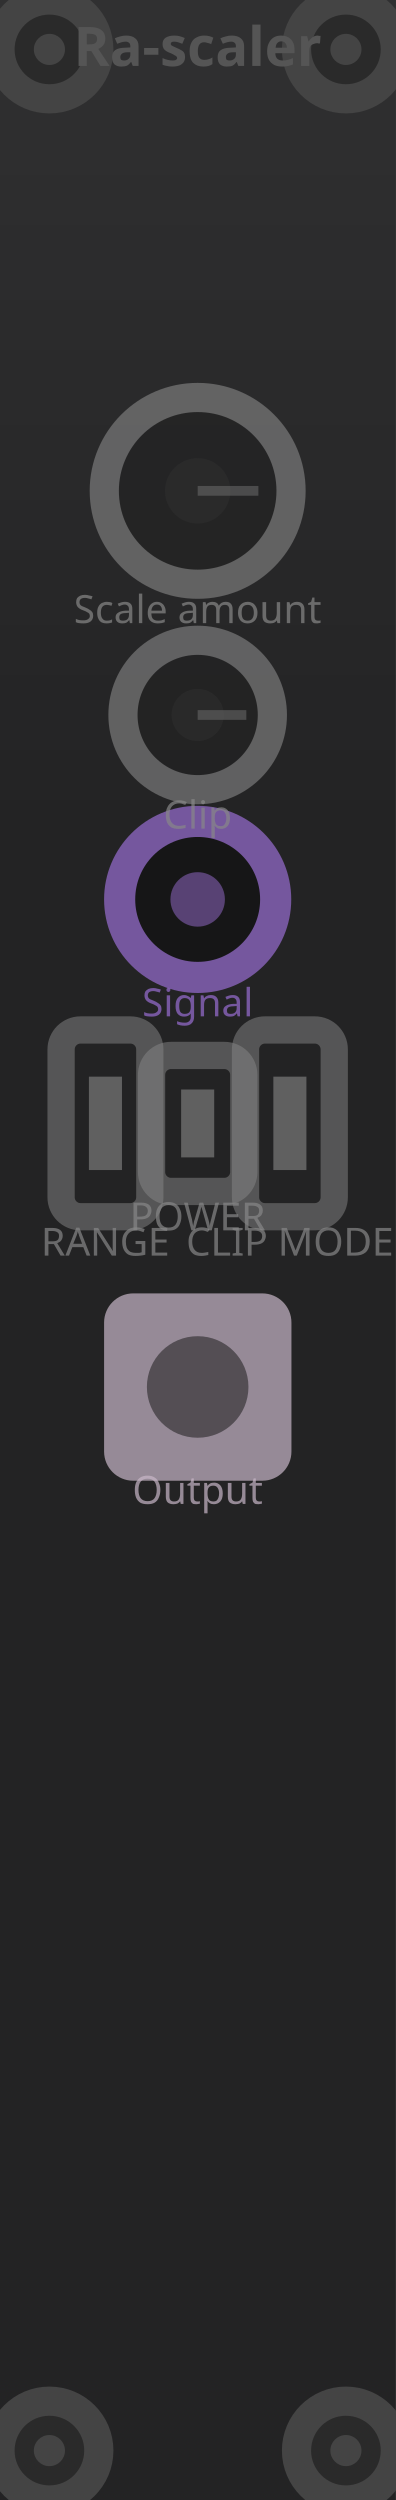
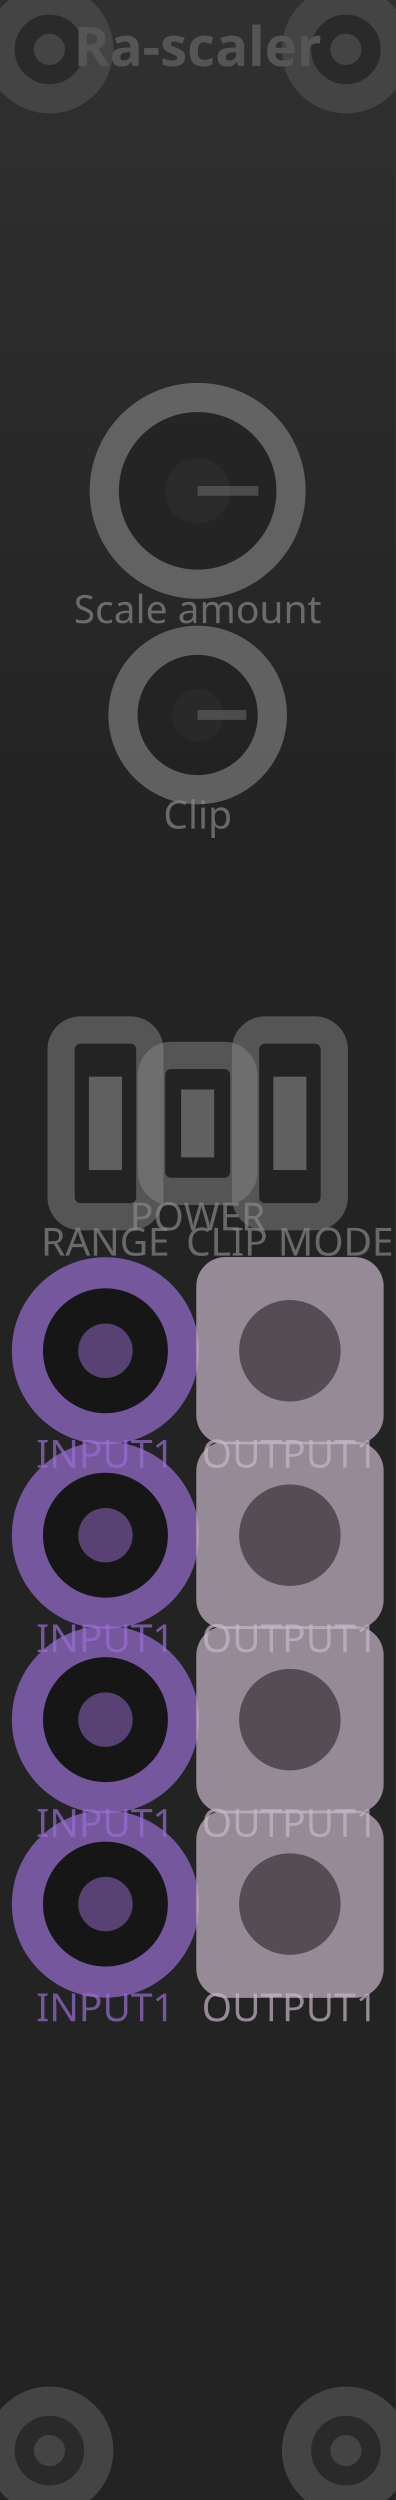
<svg xmlns="http://www.w3.org/2000/svg" viewBox="0 0 20.32 128.5" width="20.32mm" height="128.5mm">
  <g id="layer-background">
    <rect x="0.3" y="0.3" width="19.72" height="127.9" fill="none" stroke="#333" stroke-width="1.5" />
    <rect x="0" y="0.000" width="20.32" height="1.295" fill="#303031" />
    <rect x="0" y="1.285" width="20.32" height="1.295" fill="#303031" />
    <rect x="0" y="2.570" width="20.32" height="1.295" fill="#2f2f30" />
    <rect x="0" y="3.855" width="20.32" height="1.295" fill="#2f2f30" />
    <rect x="0" y="5.140" width="20.32" height="1.295" fill="#2e2e2f" />
    <rect x="0" y="6.425" width="20.32" height="1.295" fill="#2e2e2f" />
    <rect x="0" y="7.710" width="20.32" height="1.295" fill="#2e2e2f" />
    <rect x="0" y="8.995" width="20.32" height="1.295" fill="#2d2d2e" />
    <rect x="0" y="10.280" width="20.32" height="1.295" fill="#2d2d2e" />
    <rect x="0" y="11.565" width="20.32" height="1.295" fill="#2c2c2d" />
    <rect x="0" y="12.850" width="20.32" height="1.295" fill="#2c2c2d" />
    <rect x="0" y="14.135" width="20.32" height="1.295" fill="#2c2c2d" />
    <rect x="0" y="15.420" width="20.32" height="1.295" fill="#2b2b2c" />
    <rect x="0" y="16.705" width="20.32" height="1.295" fill="#2b2b2c" />
    <rect x="0" y="17.990" width="20.32" height="1.295" fill="#2a2a2b" />
    <rect x="0" y="19.275" width="20.32" height="1.295" fill="#2a2a2b" />
    <rect x="0" y="20.560" width="20.32" height="1.295" fill="#2a2a2b" />
    <rect x="0" y="21.845" width="20.32" height="1.295" fill="#29292a" />
    <rect x="0" y="23.130" width="20.32" height="1.295" fill="#29292a" />
    <rect x="0" y="24.415" width="20.32" height="1.295" fill="#29292a" />
    <rect x="0" y="25.700" width="20.32" height="1.295" fill="#282829" />
    <rect x="0" y="26.985" width="20.32" height="1.295" fill="#282829" />
    <rect x="0" y="28.270" width="20.32" height="1.295" fill="#272728" />
    <rect x="0" y="29.555" width="20.32" height="1.295" fill="#272728" />
    <rect x="0" y="30.840" width="20.32" height="1.295" fill="#272728" />
    <rect x="0" y="32.125" width="20.32" height="1.295" fill="#262627" />
    <rect x="0" y="33.410" width="20.32" height="1.295" fill="#262627" />
    <rect x="0" y="34.695" width="20.32" height="1.295" fill="#252526" />
    <rect x="0" y="35.980" width="20.32" height="1.295" fill="#252526" />
    <rect x="0" y="37.265" width="20.32" height="1.295" fill="#252526" />
    <rect x="0" y="38.550" width="20.32" height="1.295" fill="#242425" />
    <rect x="0" y="39.835" width="20.32" height="1.295" fill="#242425" />
    <rect x="0" y="41.120" width="20.32" height="1.295" fill="#232324" />
    <rect x="0" y="42.405" width="20.32" height="1.295" fill="#232324" />
    <rect x="0" y="43.690" width="20.32" height="1.295" fill="#232324" />
    <rect x="0" y="44.975" width="20.32" height="1.295" fill="#232324" />
    <rect x="0" y="46.260" width="20.32" height="1.295" fill="#232324" />
    <rect x="0" y="47.545" width="20.32" height="1.295" fill="#232324" />
    <rect x="0" y="48.830" width="20.32" height="1.295" fill="#232324" />
    <rect x="0" y="50.115" width="20.32" height="1.295" fill="#232324" />
    <rect x="0" y="51.400" width="20.32" height="1.295" fill="#232324" />
    <rect x="0" y="52.685" width="20.32" height="1.295" fill="#232324" />
    <rect x="0" y="53.970" width="20.32" height="1.295" fill="#232324" />
    <rect x="0" y="55.255" width="20.32" height="1.295" fill="#232324" />
    <rect x="0" y="56.540" width="20.32" height="1.295" fill="#232324" />
    <rect x="0" y="57.825" width="20.32" height="1.295" fill="#232324" />
    <rect x="0" y="59.110" width="20.32" height="1.295" fill="#232324" />
    <rect x="0" y="60.395" width="20.32" height="1.295" fill="#232324" />
    <rect x="0" y="61.680" width="20.32" height="1.295" fill="#232324" />
    <rect x="0" y="62.965" width="20.32" height="1.295" fill="#232324" />
    <rect x="0" y="64.250" width="20.32" height="1.295" fill="#232324" />
    <rect x="0" y="65.535" width="20.32" height="1.295" fill="#232324" />
    <rect x="0" y="66.820" width="20.32" height="1.295" fill="#232324" />
    <rect x="0" y="68.105" width="20.32" height="1.295" fill="#232324" />
    <rect x="0" y="69.390" width="20.32" height="1.295" fill="#232324" />
    <rect x="0" y="70.675" width="20.32" height="1.295" fill="#232324" />
    <rect x="0" y="71.960" width="20.32" height="1.295" fill="#232324" />
    <rect x="0" y="73.245" width="20.32" height="1.295" fill="#232324" />
    <rect x="0" y="74.530" width="20.32" height="1.295" fill="#232324" />
    <rect x="0" y="75.815" width="20.32" height="1.295" fill="#232324" />
    <rect x="0" y="77.100" width="20.32" height="1.295" fill="#232324" />
    <rect x="0" y="78.385" width="20.32" height="1.295" fill="#232324" />
    <rect x="0" y="79.670" width="20.32" height="1.295" fill="#232324" />
    <rect x="0" y="80.955" width="20.32" height="1.295" fill="#232324" />
    <rect x="0" y="82.240" width="20.32" height="1.295" fill="#232324" />
    <rect x="0" y="83.525" width="20.32" height="1.295" fill="#232324" />
    <rect x="0" y="84.810" width="20.32" height="1.295" fill="#232324" />
    <rect x="0" y="86.095" width="20.32" height="1.295" fill="#232324" />
    <rect x="0" y="87.380" width="20.32" height="1.295" fill="#232324" />
    <rect x="0" y="88.665" width="20.32" height="1.295" fill="#232324" />
    <rect x="0" y="89.950" width="20.32" height="1.295" fill="#232324" />
    <rect x="0" y="91.235" width="20.32" height="1.295" fill="#232324" />
    <rect x="0" y="92.520" width="20.32" height="1.295" fill="#232324" />
    <rect x="0" y="93.805" width="20.32" height="1.295" fill="#232324" />
    <rect x="0" y="95.090" width="20.32" height="1.295" fill="#232324" />
    <rect x="0" y="96.375" width="20.32" height="1.295" fill="#232324" />
    <rect x="0" y="97.660" width="20.32" height="1.295" fill="#232324" />
    <rect x="0" y="98.945" width="20.32" height="1.295" fill="#232324" />
    <rect x="0" y="100.230" width="20.32" height="1.295" fill="#232324" />
    <rect x="0" y="101.515" width="20.32" height="1.295" fill="#232324" />
    <rect x="0" y="102.800" width="20.32" height="1.295" fill="#232324" />
    <rect x="0" y="104.085" width="20.32" height="1.295" fill="#232324" />
    <rect x="0" y="105.370" width="20.32" height="1.295" fill="#232324" />
    <rect x="0" y="106.655" width="20.32" height="1.295" fill="#232324" />
    <rect x="0" y="107.940" width="20.32" height="1.295" fill="#232324" />
    <rect x="0" y="109.225" width="20.32" height="1.295" fill="#232324" />
    <rect x="0" y="110.510" width="20.32" height="1.295" fill="#232324" />
    <rect x="0" y="111.795" width="20.32" height="1.295" fill="#232324" />
    <rect x="0" y="113.080" width="20.32" height="1.295" fill="#232324" />
    <rect x="0" y="114.365" width="20.32" height="1.295" fill="#232324" />
    <rect x="0" y="115.650" width="20.32" height="1.295" fill="#232324" />
    <rect x="0" y="116.935" width="20.32" height="1.295" fill="#232324" />
    <rect x="0" y="118.220" width="20.32" height="1.295" fill="#232324" />
    <rect x="0" y="119.505" width="20.32" height="1.295" fill="#232324" />
    <rect x="0" y="120.790" width="20.32" height="1.295" fill="#232324" />
    <rect x="0" y="122.075" width="20.32" height="1.295" fill="#232324" />
    <rect x="0" y="123.360" width="20.32" height="1.295" fill="#232324" />
    <rect x="0" y="124.645" width="20.32" height="1.295" fill="#232324" />
    <rect x="0" y="125.930" width="20.32" height="1.295" fill="#232324" />
    <rect x="0" y="127.215" width="20.32" height="1.295" fill="#232324" />
  </g>
  <g id="layer-outlines">
    <circle cx="2.54" cy="2.54" r="2.54" fill="#2a2a2a" stroke="#444" stroke-width="1.5" />
    <circle cx="2.54" cy="2.54" r="0.8" fill="#444" />
    <circle cx="2.54" cy="125.96" r="2.54" fill="#2a2a2a" stroke="#444" stroke-width="1.5" />
    <circle cx="2.54" cy="125.96" r="0.8" fill="#444" />
    <circle cx="17.78" cy="2.54" r="2.54" fill="#2a2a2a" stroke="#444" stroke-width="1.5" />
    <circle cx="17.78" cy="2.54" r="0.8" fill="#444" />
    <circle cx="17.78" cy="125.96" r="2.54" fill="#2a2a2a" stroke="#444" stroke-width="1.5" />
    <circle cx="17.78" cy="125.96" r="0.8" fill="#444" />
    <circle cx="10.16" cy="25.23" r="4.80" fill="#222" stroke="#888" stroke-width="1.5" opacity="0.6" />
    <circle cx="10.16" cy="25.23" r="1.68" fill="#333" opacity="0.4" />
    <line x1="10.16" y1="25.23" x2="13.28" y2="25.23" stroke="#666" stroke-width="0.5" opacity="0.6" />
    <circle cx="10.16" cy="36.75" r="3.84" fill="#222" stroke="#888" stroke-width="1.5" opacity="0.6" />
    <circle cx="10.16" cy="36.75" r="1.34" fill="#333" opacity="0.4" />
    <line x1="10.16" y1="36.75" x2="12.66" y2="36.75" stroke="#666" stroke-width="0.5" opacity="0.6" />
-     <circle cx="10.16" cy="46.23" r="4.01" fill="#111" stroke="#996dd2" stroke-width="1.6" opacity="0.7" />
-     <circle cx="10.16" cy="46.23" r="1.40" fill="#996dd2" opacity="0.5" />
    <rect x="3.14" y="52.94" width="4.56" height="9.60" rx="1" fill="none" stroke="#888" stroke-width="1.4" opacity="0.5" />
    <line x1="5.42" y1="60.14" x2="5.42" y2="55.34" stroke="#888" stroke-width="1.7" opacity="0.6" />
    <rect x="7.79" y="54.25" width="4.74" height="6.99" rx="1" fill="none" stroke="#888" stroke-width="1.4" opacity="0.5" />
    <line x1="10.16" y1="59.49" x2="10.16" y2="56.00" stroke="#888" stroke-width="1.7" opacity="0.6" />
    <rect x="12.62" y="52.94" width="4.56" height="9.60" rx="1" fill="none" stroke="#888" stroke-width="1.4" opacity="0.5" />
    <line x1="14.90" y1="60.14" x2="14.90" y2="55.34" stroke="#888" stroke-width="1.7" opacity="0.6" />
-     <rect x="5.35" y="66.48" width="9.63" height="9.63" rx="1.5" fill="#c8b7c7" opacity="0.7" />
-     <circle cx="10.16" cy="71.29" r="2.61" fill="#111" opacity="0.5" />
+     <circle cx="5.42" cy="69.43" r="4.01" fill="#111" stroke="#996dd2" stroke-width="1.6" opacity="0.7" />
+     <circle cx="5.42" cy="69.43" r="1.40" fill="#996dd2" opacity="0.5" />
+     <rect x="10.09" y="64.61" width="9.63" height="9.63" rx="1.5" fill="#c8b7c7" opacity="0.7" />
+     <circle cx="14.90" cy="69.43" r="2.61" fill="#111" opacity="0.5" />
+     <circle cx="5.42" cy="78.91" r="4.01" fill="#111" stroke="#996dd2" stroke-width="1.6" opacity="0.7" />
+     <circle cx="5.42" cy="78.91" r="1.40" fill="#996dd2" opacity="0.5" />
+     <rect x="10.09" y="74.10" width="9.63" height="9.63" rx="1.5" fill="#c8b7c7" opacity="0.7" />
+     <circle cx="14.90" cy="78.91" r="2.61" fill="#111" opacity="0.5" />
+     <circle cx="5.42" cy="88.39" r="4.01" fill="#111" stroke="#996dd2" stroke-width="1.6" opacity="0.7" />
+     <circle cx="5.42" cy="88.39" r="1.40" fill="#996dd2" opacity="0.5" />
+     <rect x="10.09" y="83.58" width="9.63" height="9.63" rx="1.5" fill="#c8b7c7" opacity="0.7" />
+     <circle cx="14.90" cy="88.39" r="2.61" fill="#111" opacity="0.5" />
+     <circle cx="5.42" cy="97.87" r="4.01" fill="#111" stroke="#996dd2" stroke-width="1.6" opacity="0.7" />
+     <circle cx="5.42" cy="97.87" r="1.40" fill="#996dd2" opacity="0.5" />
+     <rect x="10.09" y="93.06" width="9.63" height="9.63" rx="1.5" fill="#c8b7c7" opacity="0.7" />
+     <circle cx="14.90" cy="97.87" r="2.61" fill="#111" opacity="0.5" />
  </g>
  <g id="layer-text">
    <text x="10.16" y="3.39" fill="#555" font-family="sans-serif" font-size="2.8" text-anchor="middle" font-weight="bold">Ra-scaler</text>
    <text x="10.16" y="32.03" fill="#888" font-family="sans-serif" font-size="2.0" text-anchor="middle" opacity="0.7">Scale amount</text>
    <text x="10.16" y="42.59" fill="#888" font-family="sans-serif" font-size="2.0" text-anchor="middle" opacity="0.7">Clip</text>
-     <text x="10.16" y="52.24" fill="#996dd2" font-family="sans-serif" font-size="2.0" text-anchor="middle" opacity="0.7">Signal</text>
    <text x="5.42" y="64.54" fill="#888" font-family="sans-serif" font-size="2.0" text-anchor="middle" opacity="0.7">RANGE</text>
    <text x="10.16" y="63.24" fill="#888" font-family="sans-serif" font-size="2.0" text-anchor="middle" opacity="0.7">POWER</text>
    <text x="14.90" y="64.54" fill="#888" font-family="sans-serif" font-size="2.0" text-anchor="middle" opacity="0.7">CLIP MODE</text>
-     <text x="10.16" y="77.30" fill="#c8b7c7" font-family="sans-serif" font-size="2.0" text-anchor="middle" opacity="0.7">Output</text>
+     <text x="5.42" y="75.44" fill="#996dd2" font-family="sans-serif" font-size="2.0" text-anchor="middle" opacity="0.7">INPUT1</text>
+     <text x="14.90" y="75.44" fill="#c8b7c7" font-family="sans-serif" font-size="2.0" text-anchor="middle" opacity="0.7">OUTPUT1</text>
+     <text x="5.42" y="84.92" fill="#996dd2" font-family="sans-serif" font-size="2.0" text-anchor="middle" opacity="0.7">INPUT1</text>
+     <text x="14.90" y="84.92" fill="#c8b7c7" font-family="sans-serif" font-size="2.0" text-anchor="middle" opacity="0.7">OUTPUT1</text>
+     <text x="5.42" y="94.41" fill="#996dd2" font-family="sans-serif" font-size="2.0" text-anchor="middle" opacity="0.7">INPUT1</text>
+     <text x="14.90" y="94.41" fill="#c8b7c7" font-family="sans-serif" font-size="2.0" text-anchor="middle" opacity="0.7">OUTPUT1</text>
+     <text x="5.42" y="103.89" fill="#996dd2" font-family="sans-serif" font-size="2.0" text-anchor="middle" opacity="0.7">INPUT1</text>
+     <text x="14.90" y="103.89" fill="#c8b7c7" font-family="sans-serif" font-size="2.0" text-anchor="middle" opacity="0.7">OUTPUT1</text>
  </g>
</svg>
